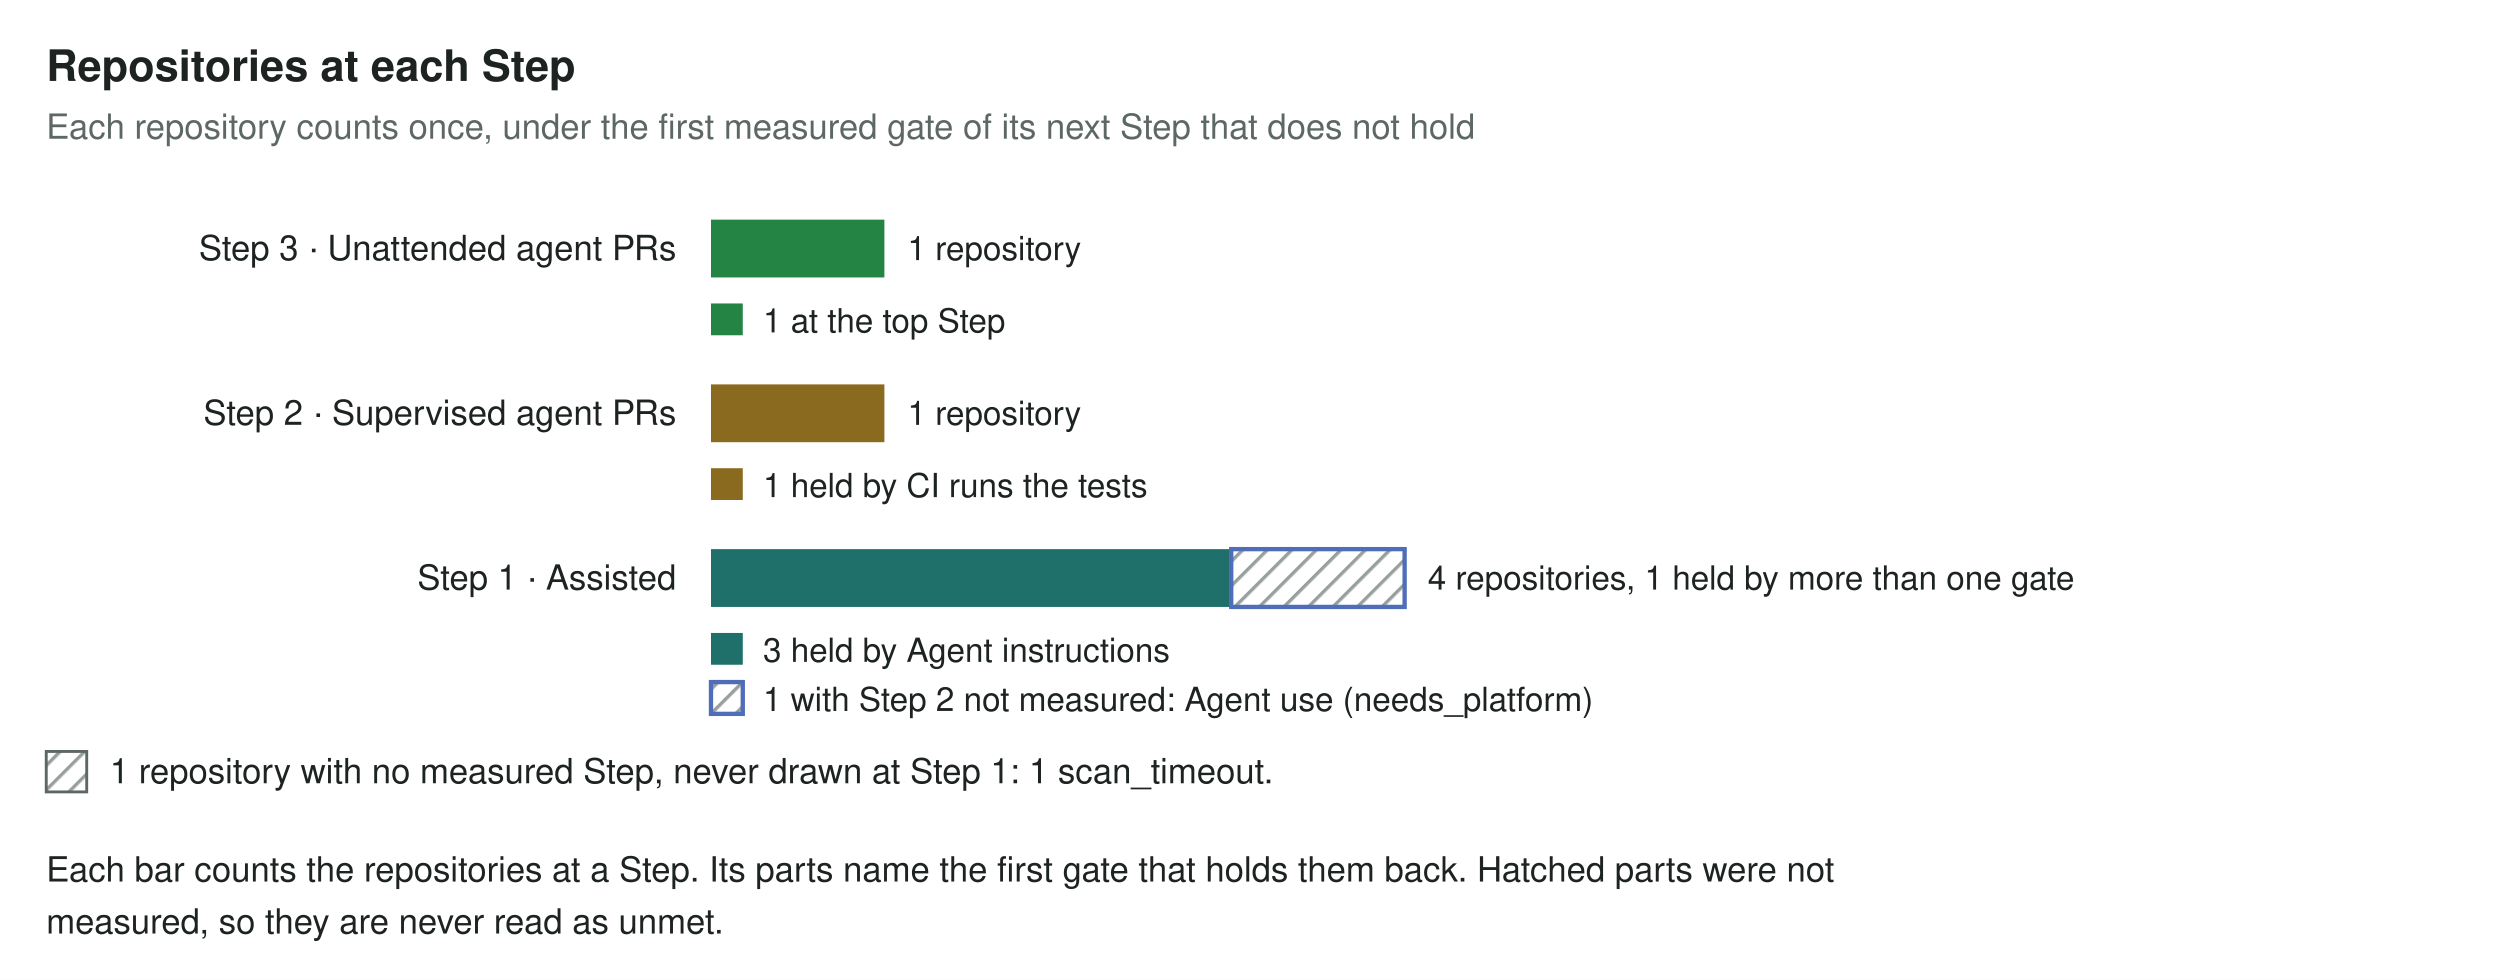
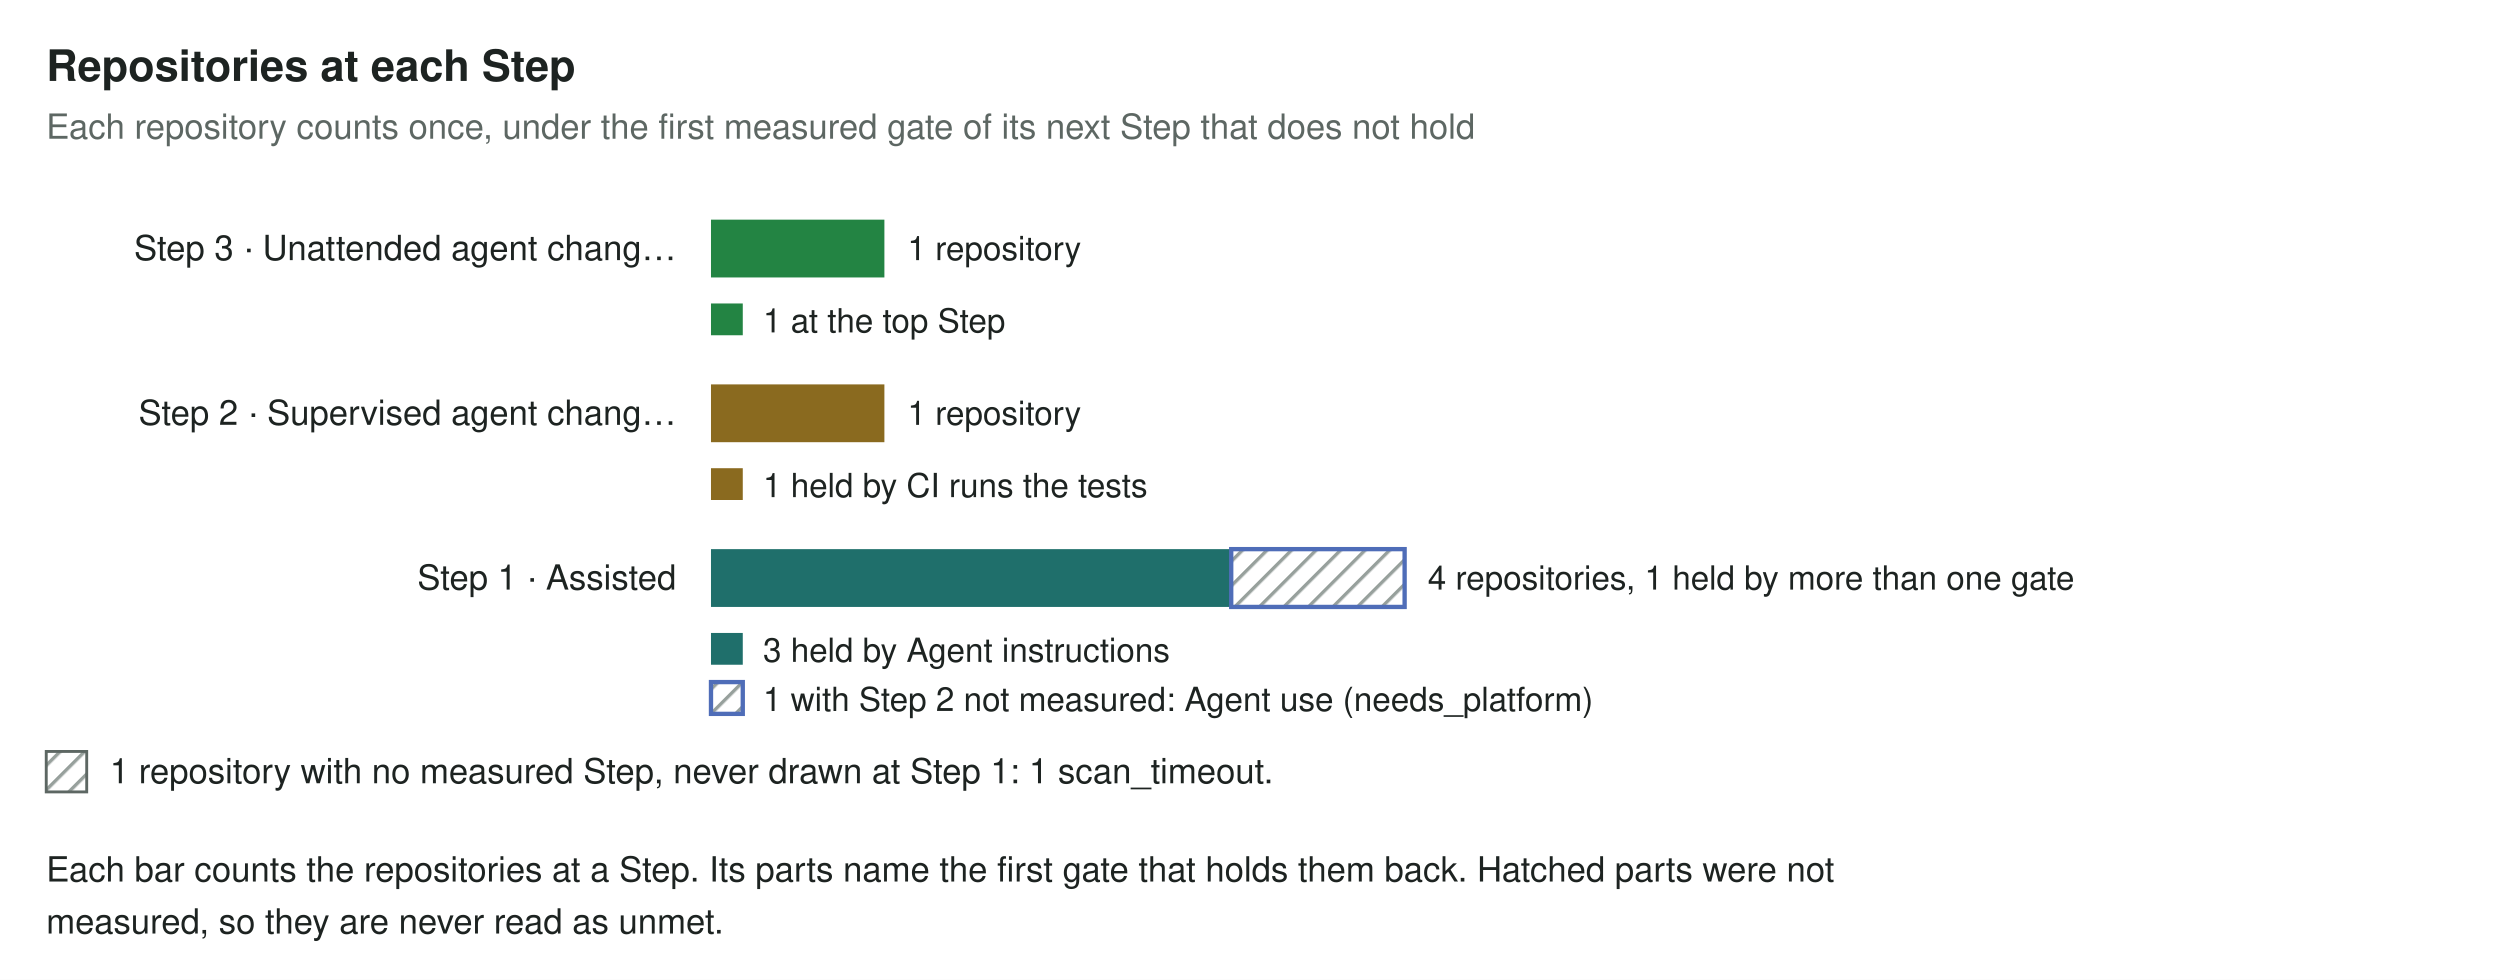
<svg xmlns="http://www.w3.org/2000/svg" class="fleet-step-funnel" viewBox="0 0 865 339" width="865" height="339" role="img">
  <style>svg.fleet-step-funnel text { font-family: -apple-system, BlinkMacSystemFont, "Segoe UI", Helvetica, Arial, sans-serif; }svg.fleet-step-funnel .t-bg,svg.fleet-step-funnel .f-bg {fill:#ffffff}svg.fleet-step-funnel .s-bg {stroke:#ffffff}svg.fleet-step-funnel .t-fg,svg.fleet-step-funnel .f-fg {fill:#1d2321}svg.fleet-step-funnel .s-fg {stroke:#1d2321}svg.fleet-step-funnel .t-muted,svg.fleet-step-funnel .f-muted {fill:#5d6763}svg.fleet-step-funnel .s-muted {stroke:#5d6763}svg.fleet-step-funnel .t-rule,svg.fleet-step-funnel .f-rule {fill:#d9dedb}svg.fleet-step-funnel .s-rule {stroke:#d9dedb}svg.fleet-step-funnel .t-accent,svg.fleet-step-funnel .f-accent {fill:#1f6f6b}svg.fleet-step-funnel .s-accent {stroke:#1f6f6b}svg.fleet-step-funnel .t-bad,svg.fleet-step-funnel .f-bad {fill:#b33a2e}svg.fleet-step-funnel .s-bad {stroke:#b33a2e}svg.fleet-step-funnel .t-warn,svg.fleet-step-funnel .f-warn {fill:#b7791f}svg.fleet-step-funnel .s-warn {stroke:#b7791f}svg.fleet-step-funnel .t-unk,svg.fleet-step-funnel .f-unk {fill:#9aa39f}svg.fleet-step-funnel .s-unk {stroke:#9aa39f}svg.fleet-step-funnel .t-g0,svg.fleet-step-funnel .f-g0 {fill:#1f6f6b}svg.fleet-step-funnel .s-g0 {stroke:#1f6f6b}svg.fleet-step-funnel .t-g1,svg.fleet-step-funnel .f-g1 {fill:#4f6db8}svg.fleet-step-funnel .s-g1 {stroke:#4f6db8}svg.fleet-step-funnel .t-g2,svg.fleet-step-funnel .f-g2 {fill:#8a6a1f}svg.fleet-step-funnel .s-g2 {stroke:#8a6a1f}svg.fleet-step-funnel .t-g3,svg.fleet-step-funnel .f-g3 {fill:#7a4f8c}svg.fleet-step-funnel .s-g3 {stroke:#7a4f8c}svg.fleet-step-funnel .t-top,svg.fleet-step-funnel .f-top {fill:#238443}svg.fleet-step-funnel .s-top {stroke:#238443}@media (prefers-color-scheme: dark){svg.fleet-step-funnel .t-bg,svg.fleet-step-funnel .f-bg {fill:#1a201e}svg.fleet-step-funnel .s-bg {stroke:#1a201e}svg.fleet-step-funnel .t-fg,svg.fleet-step-funnel .f-fg {fill:#e6ebe8}svg.fleet-step-funnel .s-fg {stroke:#e6ebe8}svg.fleet-step-funnel .t-muted,svg.fleet-step-funnel .f-muted {fill:#9aa5a0}svg.fleet-step-funnel .s-muted {stroke:#9aa5a0}svg.fleet-step-funnel .t-rule,svg.fleet-step-funnel .f-rule {fill:#2c3532}svg.fleet-step-funnel .s-rule {stroke:#2c3532}svg.fleet-step-funnel .t-accent,svg.fleet-step-funnel .f-accent {fill:#5fb8b1}svg.fleet-step-funnel .s-accent {stroke:#5fb8b1}svg.fleet-step-funnel .t-bad,svg.fleet-step-funnel .f-bad {fill:#ec7a6c}svg.fleet-step-funnel .s-bad {stroke:#ec7a6c}svg.fleet-step-funnel .t-warn,svg.fleet-step-funnel .f-warn {fill:#e0a84a}svg.fleet-step-funnel .s-warn {stroke:#e0a84a}svg.fleet-step-funnel .t-unk,svg.fleet-step-funnel .f-unk {fill:#5f6a66}svg.fleet-step-funnel .s-unk {stroke:#5f6a66}svg.fleet-step-funnel .t-g0,svg.fleet-step-funnel .f-g0 {fill:#5fb8b1}svg.fleet-step-funnel .s-g0 {stroke:#5fb8b1}svg.fleet-step-funnel .t-g1,svg.fleet-step-funnel .f-g1 {fill:#8ea6e6}svg.fleet-step-funnel .s-g1 {stroke:#8ea6e6}svg.fleet-step-funnel .t-g2,svg.fleet-step-funnel .f-g2 {fill:#d8b260}svg.fleet-step-funnel .s-g2 {stroke:#d8b260}svg.fleet-step-funnel .t-g3,svg.fleet-step-funnel .f-g3 {fill:#bf98d0}svg.fleet-step-funnel .s-g3 {stroke:#bf98d0}svg.fleet-step-funnel .t-top,svg.fleet-step-funnel .f-top {fill:#78c679}svg.fleet-step-funnel .s-top {stroke:#78c679}}</style>
  <defs>
    <pattern id="fleet-step-funnel-fleet-hatch" width="6" height="6" patternUnits="userSpaceOnUse" patternTransform="rotate(45)">
      <rect width="6" height="6" class="f-bg" />
      <line x1="0" y1="0" x2="0" y2="6" class="s-unk" stroke-width="2.4" />
    </pattern>
  </defs>
  <rect x="0" y="0" width="865" height="339" class="f-bg" />
  <text x="16.0" y="28.0" font-size="15" text-anchor="start" class="t-fg" font-weight="600">Repositories at each Step</text>
  <text x="16.0" y="48.0" font-size="12" text-anchor="start" class="t-muted">Each repository counts once, under the first measured gate of its next Step that does not hold</text>
  <g data-step="3">
-     <text x="234.0" y="90.0" font-size="12" text-anchor="end" class="t-fg" data-label="Unattended agent PRs">Step 3 · Unattended agent PRs</text>
+     <text x="234.0" y="90.0" font-size="12" text-anchor="end" class="t-fg" data-label="Unattended agent changes">Step 3 · Unattended agent chang…</text>
    <rect x="246.0" y="76.0" width="60.0" height="20.0" class="f-top" />
    <text x="314.0" y="90.0" font-size="11.5" text-anchor="start" class="t-fg">1 repository</text>
    <rect x="246.0" y="105.0" width="11.0" height="11.0" class="f-top" />
    <text x="264.0" y="115.0" font-size="11.5" text-anchor="start" class="t-fg">1 at the top Step</text>
  </g>
  <g data-step="2">
-     <text x="234.0" y="147.0" font-size="12" text-anchor="end" class="t-fg" data-label="Supervised agent PRs">Step 2 · Supervised agent PRs</text>
+     <text x="234.0" y="147.0" font-size="12" text-anchor="end" class="t-fg" data-label="Supervised agent changes">Step 2 · Supervised agent chang…</text>
    <rect x="246.0" y="133.0" width="60.0" height="20.0" class="f-g2" />
    <text x="314.0" y="147.0" font-size="11.5" text-anchor="start" class="t-fg">1 repository</text>
    <rect x="246.0" y="162.0" width="11.0" height="11.0" class="f-g2" />
    <text x="264.0" y="172.0" font-size="11.5" text-anchor="start" class="t-fg">1 held by CI runs the tests</text>
  </g>
  <g data-step="1">
    <text x="234.0" y="204.0" font-size="12" text-anchor="end" class="t-fg" data-label="Assisted">Step 1 · Assisted</text>
    <rect x="246.0" y="190.0" width="180.0" height="20.0" class="f-g0" />
    <rect x="426.0" y="190.0" width="60.0" height="20.0" fill="url(#fleet-step-funnel-fleet-hatch)" class="s-g1" stroke-width="1.5" data-mark="hatched" />
    <text x="494.0" y="204.0" font-size="11.5" text-anchor="start" class="t-fg">4 repositories, 1 held by more than one gate</text>
    <rect x="246.0" y="219.0" width="11.0" height="11.0" class="f-g0" />
    <text x="264.0" y="229.0" font-size="11.5" text-anchor="start" class="t-fg">3 held by Agent instructions</text>
    <rect x="246.0" y="236.0" width="11.0" height="11.0" fill="url(#fleet-step-funnel-fleet-hatch)" class="s-g1" stroke-width="1.5" data-mark="hatched" />
    <text x="264.0" y="246.0" font-size="11.5" text-anchor="start" class="t-fg">1 with Step 2 not measured: Agent use (needs_platform)</text>
  </g>
  <g data-mark="unknown">
    <rect x="16.0" y="260.0" width="14.0" height="14.0" fill="url(#fleet-step-funnel-fleet-hatch)" class="s-muted" stroke-width="1" />
    <text x="38.0" y="271.0" font-size="12" text-anchor="start" class="t-fg">1 repository with no measured Step, never drawn at Step 1: 1 scan_timeout.</text>
  </g>
  <text x="16.0" y="305.0" font-size="12" text-anchor="start" class="t-fg">Each bar counts the repositories at a Step. Its parts name the first gate that holds them back. Hatched parts were not</text>
  <text x="16.0" y="323.0" font-size="12" text-anchor="start" class="t-fg">measured, so they are never read as unmet.</text>
</svg>
